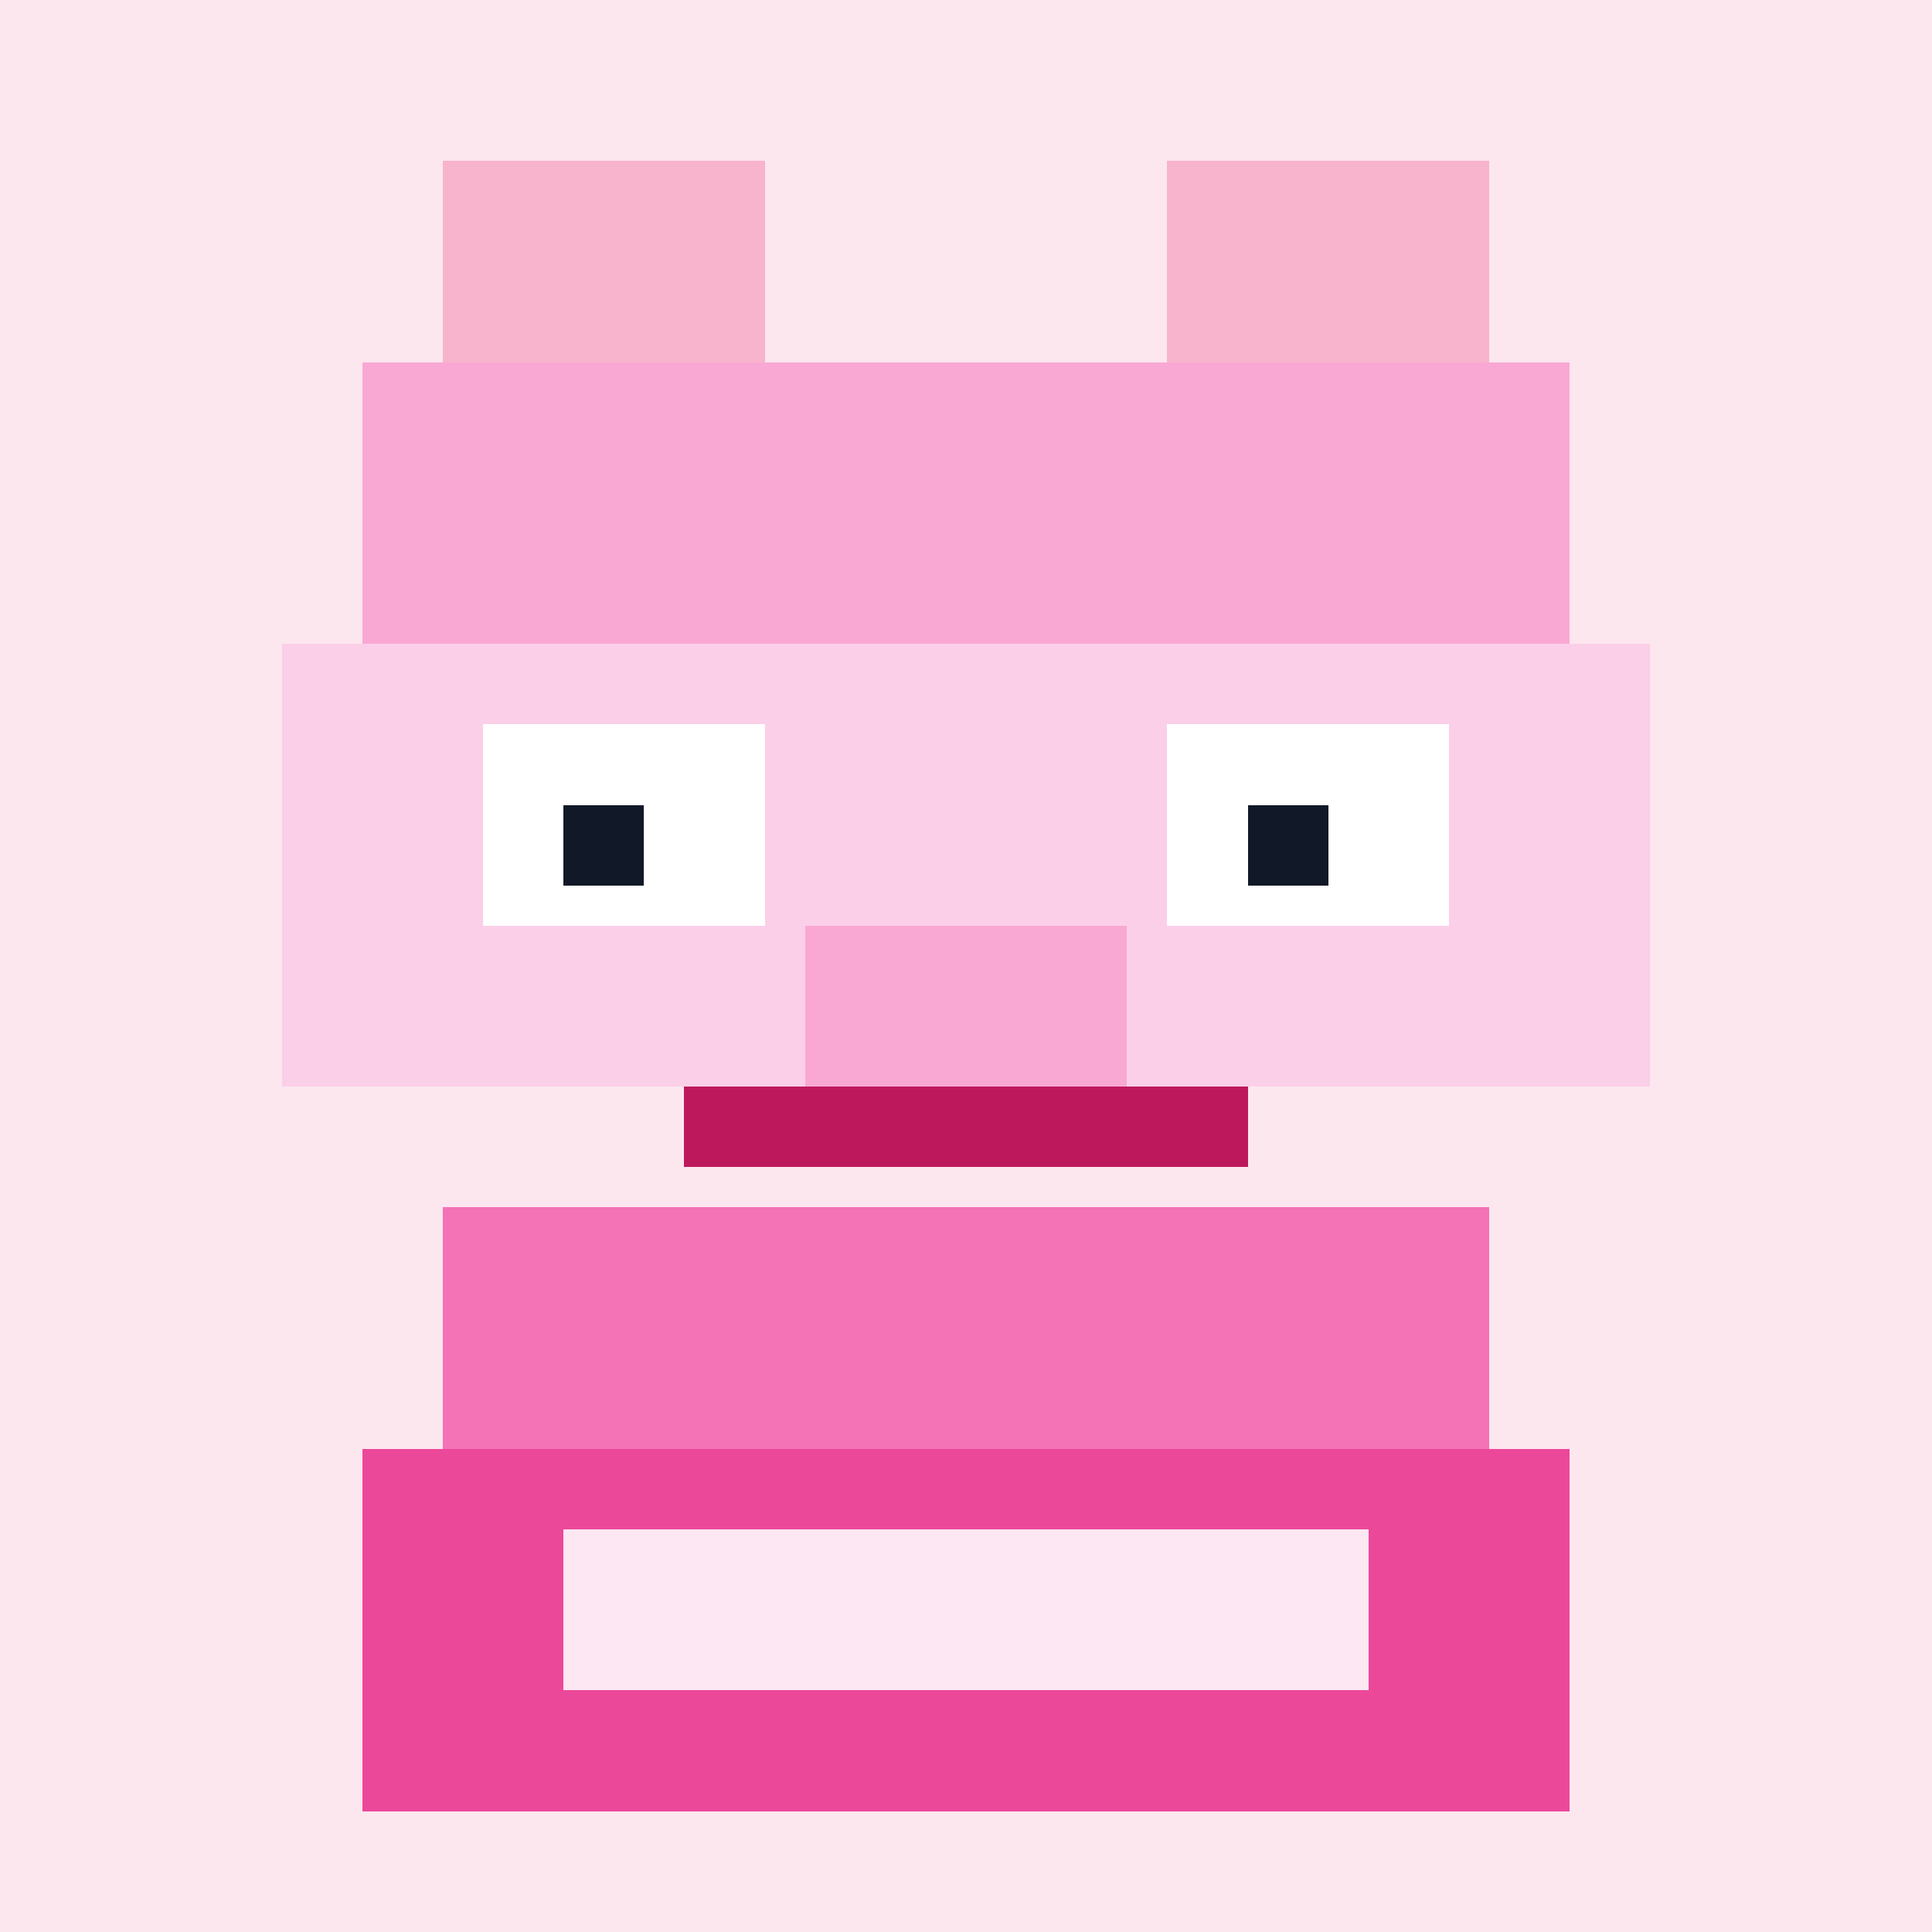
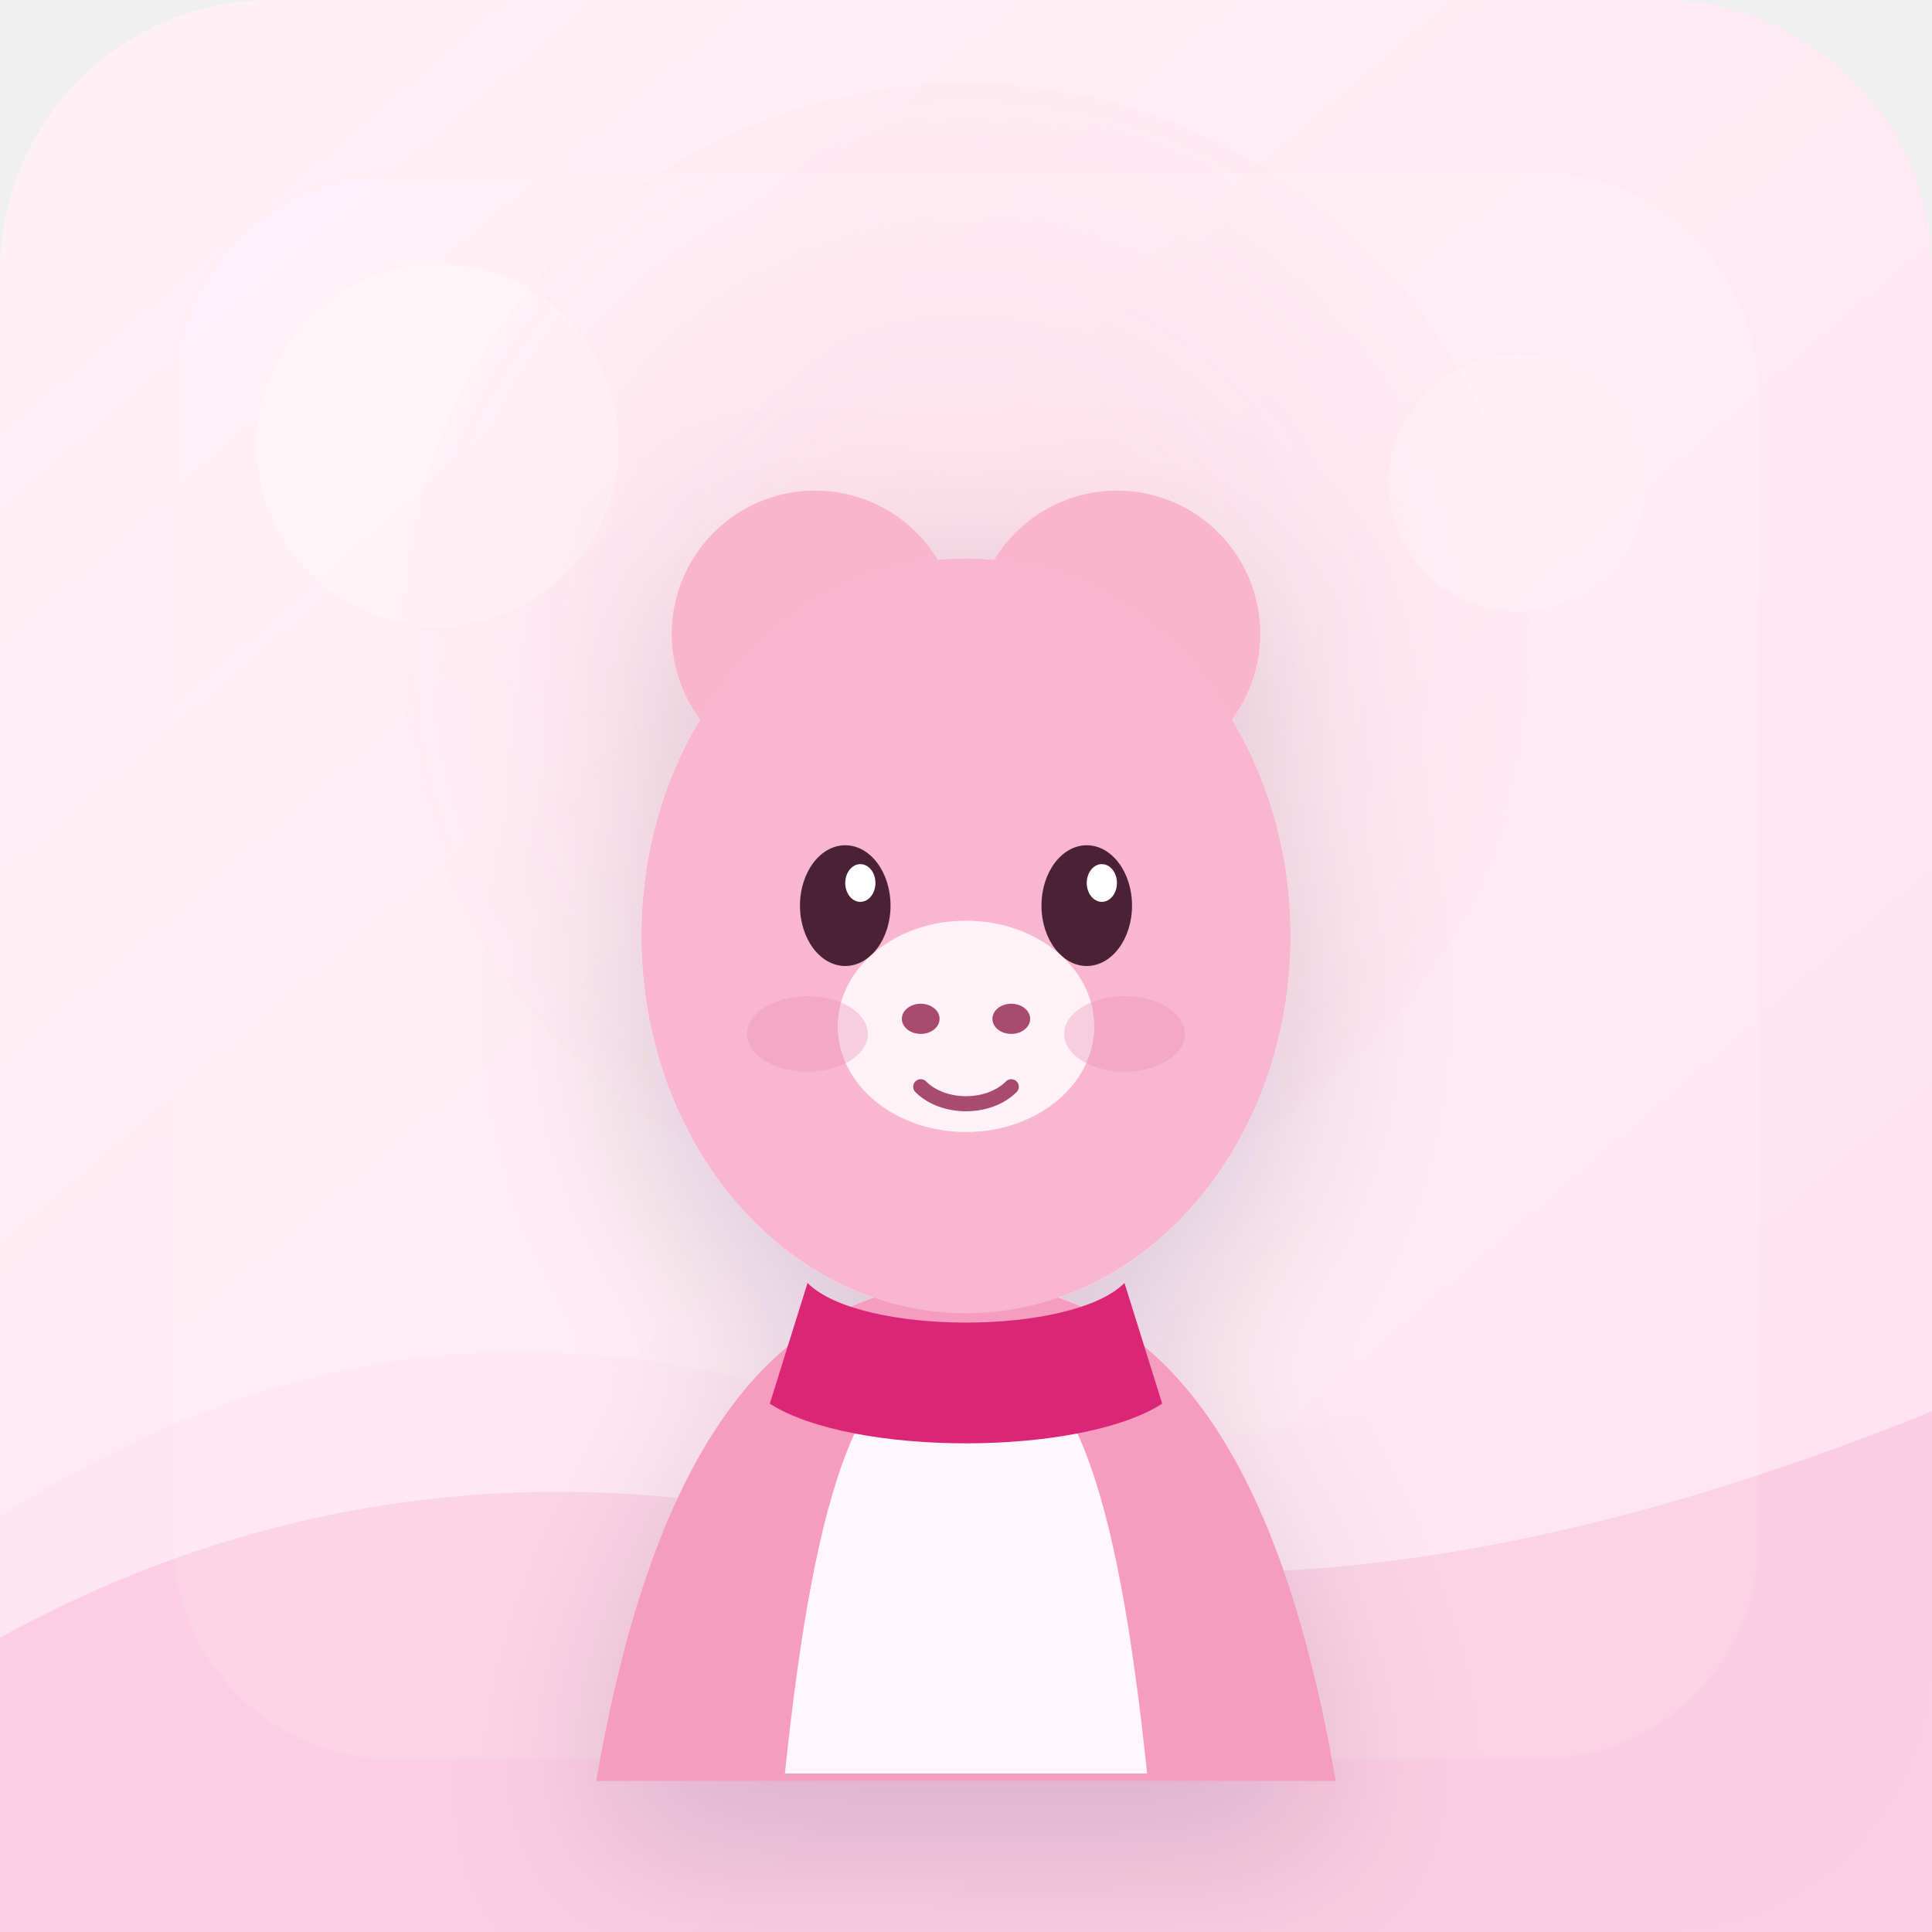
- <svg xmlns="http://www.w3.org/2000/svg" viewBox="0 0 96 96" width="96" height="96" shape-rendering="crispEdges">
-   <rect width="96" height="96" fill="#fde7ef" />
-   <rect x="22" y="8" width="16" height="14" fill="#f8b4cc" />
-   <rect x="58" y="8" width="16" height="14" fill="#f8b4cc" />
-   <rect x="18" y="18" width="60" height="18" fill="#f9a8d4" />
-   <rect x="14" y="32" width="68" height="22" fill="#fbcfe8" />
-   <rect x="24" y="36" width="14" height="10" fill="#ffffff" />
-   <rect x="58" y="36" width="14" height="10" fill="#ffffff" />
-   <rect x="28" y="40" width="4" height="4" fill="#111827" />
-   <rect x="62" y="40" width="4" height="4" fill="#111827" />
-   <rect x="40" y="46" width="16" height="8" fill="#f9a8d4" />
-   <rect x="34" y="54" width="28" height="4" fill="#be185d" />
-   <rect x="22" y="60" width="52" height="12" fill="#f472b6" />
-   <rect x="18" y="72" width="60" height="18" fill="#ec4899" />
-   <rect x="28" y="76" width="40" height="8" fill="#fce7f3" />
+ <svg xmlns="http://www.w3.org/2000/svg" width="512" height="512" viewBox="0 0 512 512" fill="none">
+   <defs>
+     <linearGradient id="bg" x1="64" y1="32" x2="448" y2="480" gradientUnits="userSpaceOnUse">
+       <stop stop-color="#FFF0F6" />
+       <stop offset="1" stop-color="#FFE2EE" />
+     </linearGradient>
+     <radialGradient id="glow" cx="0" cy="0" r="1" gradientUnits="userSpaceOnUse" gradientTransform="translate(256 172) rotate(90) scale(180 180)">
+       <stop stop-color="#FFD3E3" stop-opacity="0.72" />
+       <stop offset="1" stop-color="#FFD3E3" stop-opacity="0" />
+     </radialGradient>
+     <linearGradient id="panel" x1="120" y1="72" x2="392" y2="448" gradientUnits="userSpaceOnUse">
+       <stop stop-color="rgba(255,255,255,0.52)" />
+       <stop offset="1" stop-color="rgba(255,255,255,0.12)" />
+     </linearGradient>
+     <filter id="shadow" x="-20%" y="-20%" width="140%" height="140%">
+       <feDropShadow dx="0" dy="18" stdDeviation="22" flood-color="#111827" flood-opacity="0.14" />
+     </filter>
+   </defs>
+   <rect width="512" height="512" rx="72" fill="url(#bg)" />
+   <circle cx="256" cy="172" r="150" fill="url(#glow)" />
+   <path d="M0 402C72 356 140 348 214 370C288 392 374 384 512 332V512H0V402Z" fill="#FFE3F1" opacity="0.9" />
+   <path d="M0 434C80 390 160 388 230 406C312 426 398 420 512 374V512H0V434Z" fill="#DB2777" opacity="0.12" />
+   <circle cx="116" cy="118" r="48" fill="#FFFFFF" opacity="0.24" />
+   <circle cx="402" cy="128" r="34" fill="#FFFFFF" opacity="0.18" />
+   <rect x="46" y="46" width="420" height="420" rx="58" fill="#FFFFFF" opacity="0.12" stroke="#FFFFFF" stroke-opacity="0.32" />
+   <g filter="url(#shadow)">
+     <path d="M158 472C172 390 202 340 256 340C310 340 340 390 354 472H158Z" fill="#F59CBF" />
+     <path d="M208 470C216 394 228 356 256 356C284 356 296 394 304 470H208Z" fill="#FFF7FB" />
+     <circle cx="216" cy="168" r="38" fill="#F9B5CC" />
+     <circle cx="296" cy="168" r="38" fill="#F9B5CC" />
+     <ellipse cx="256" cy="248" rx="86" ry="100" fill="#F8B7CF" />
+     <ellipse cx="224" cy="240" rx="12" ry="16" fill="#4B2335" />
+     <ellipse cx="288" cy="240" rx="12" ry="16" fill="#4B2335" />
+     <ellipse cx="228" cy="234" rx="4" ry="5" fill="#FFFFFF" />
+     <ellipse cx="292" cy="234" rx="4" ry="5" fill="#FFFFFF" />
+     <ellipse cx="256" cy="272" rx="34" ry="28" fill="#FFF2F7" />
+     <ellipse cx="244" cy="270" rx="5" ry="4" fill="#A94B6E" />
+     <ellipse cx="268" cy="270" rx="5" ry="4" fill="#A94B6E" />
+     <path d="M244 288C250 294 262 294 268 288" stroke="#A94B6E" stroke-width="4" stroke-linecap="round" />
+     <ellipse cx="214" cy="274" rx="16" ry="10" fill="#E88CB0" opacity="0.36" />
+     <ellipse cx="298" cy="274" rx="16" ry="10" fill="#E88CB0" opacity="0.36" />
+     <path d="M214 340C228 354 284 354 298 340L308 372C286 386 226 386 204 372L214 340Z" fill="#DB2777" />
+   </g>
</svg>
